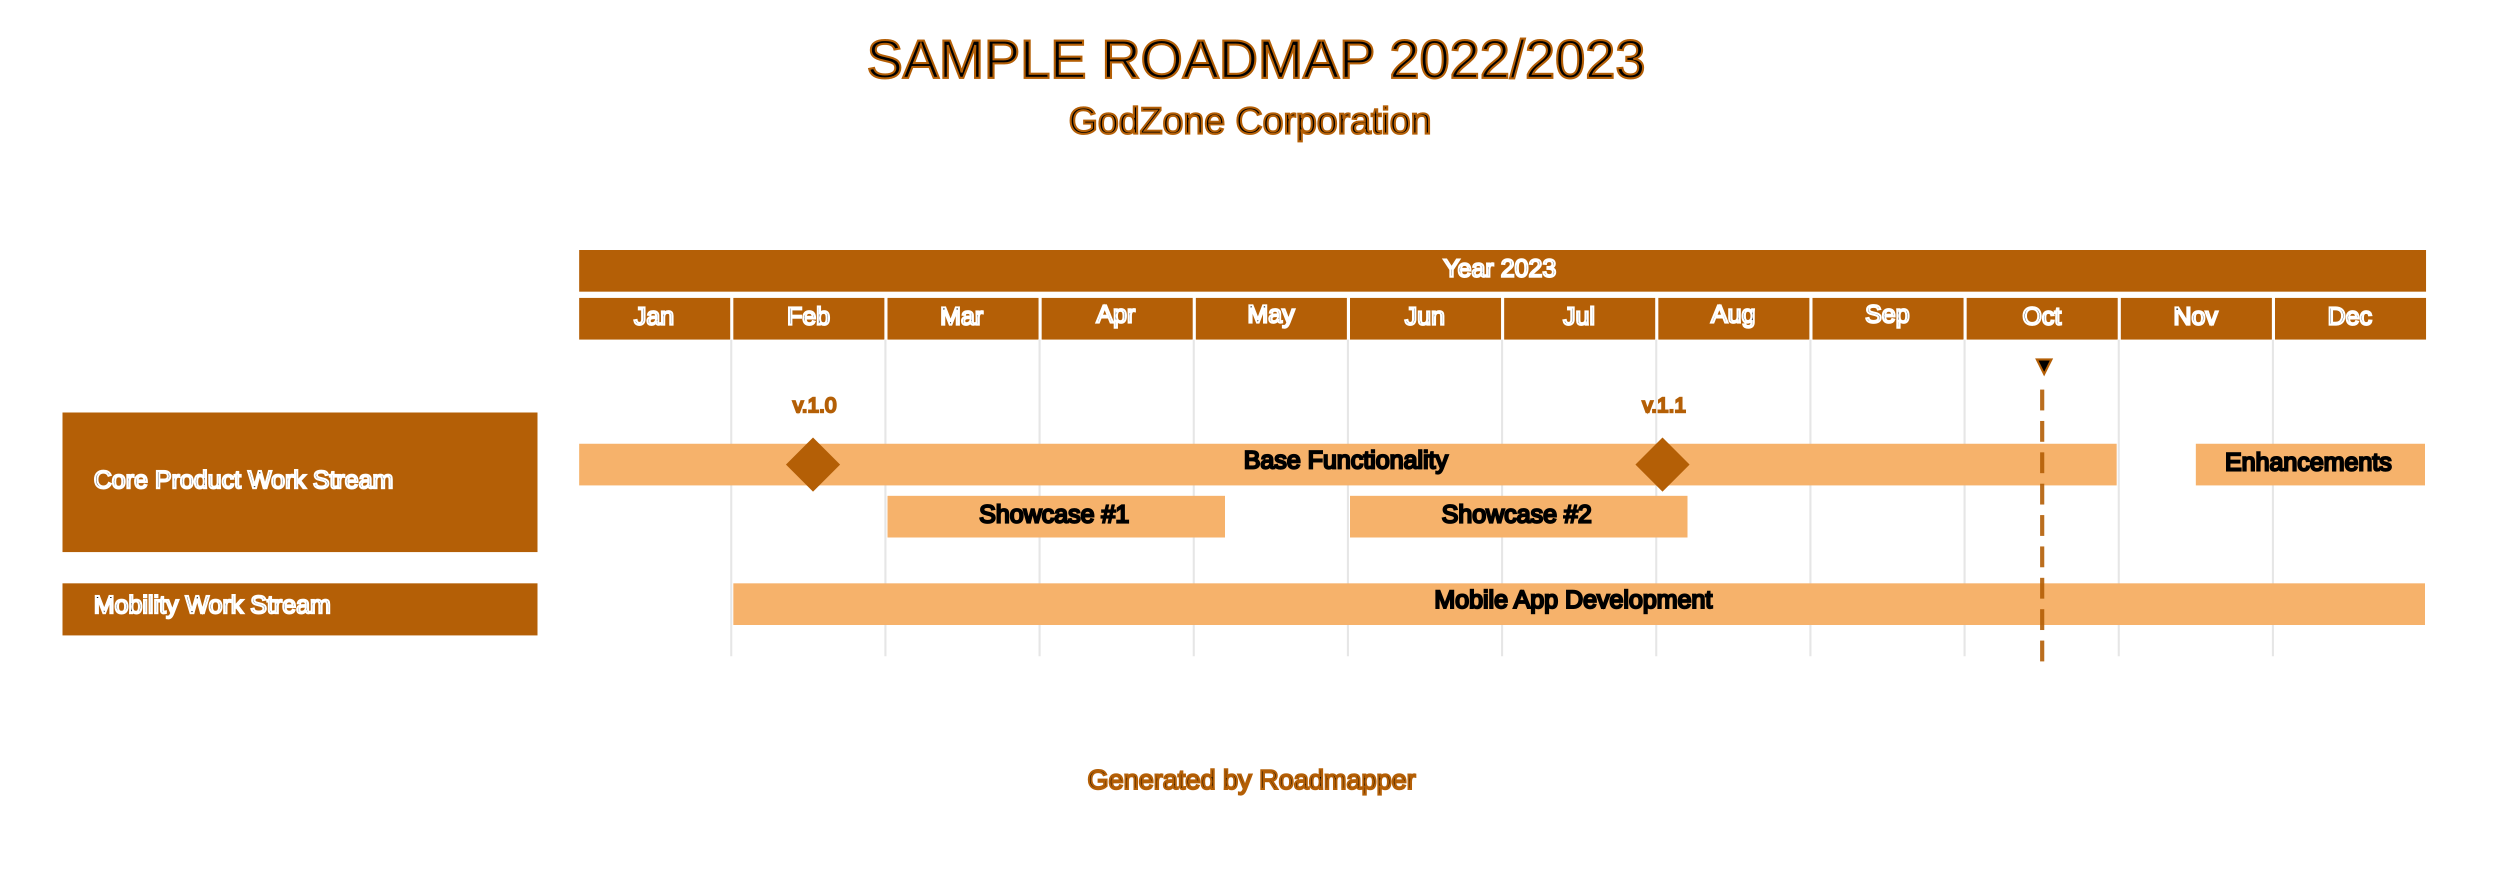
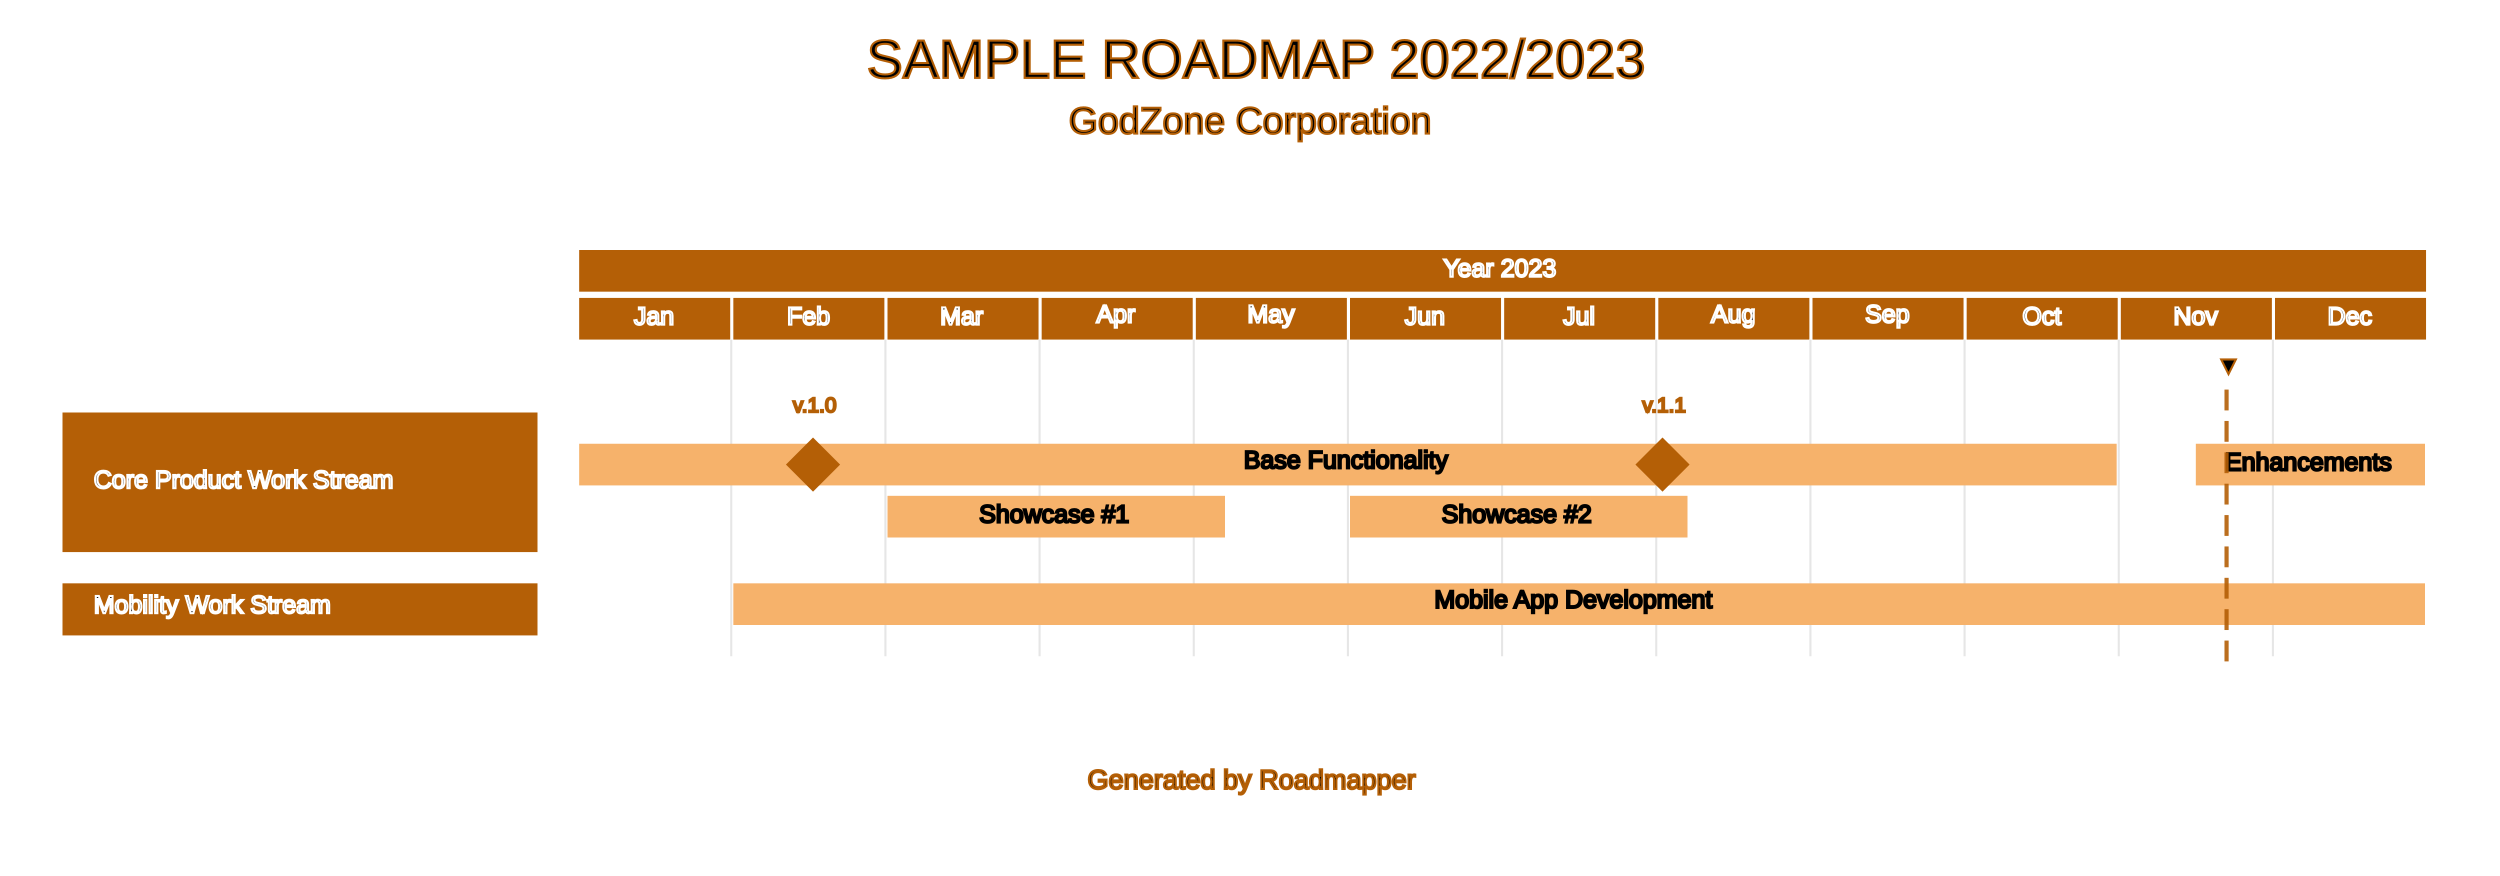
<svg xmlns="http://www.w3.org/2000/svg" width="1200" height="420" viewBox="0 0 1200 420">
  <defs>
</defs>
  <rect x="0" y="0" width="1200" height="1000" fill="#FFFFFF" />
  <text x="416.0" y="30" font-size="26" text-anchor="start" dominant-baseline="middle" font-family="Arial" stroke="#B45F06">SAMPLE ROADMAP 2022/2023</text>
  <text x="513.0" y="59" font-size="18" text-anchor="start" dominant-baseline="middle" font-family="Arial" stroke="#B45F06">GodZone Corporation</text>
  <rect x="278.0" y="120" width="886.5" height="20" fill="#B45F06" />
  <text x="692.75" y="124.5" font-size="12" stroke="#FFFFFF" text-anchor="start" dominant-baseline="hanging" font-family="Arial">Year 2023</text>
  <rect x="278.0" y="143" width="72.5" height="20" fill="#B45F06" />
  <text x="304.25" y="147.5" font-size="12" stroke="#FFFFFF" text-anchor="start" dominant-baseline="hanging" font-family="Arial">Jan</text>
  <rect x="352.0" y="143" width="72.5" height="20" fill="#B45F06" />
  <text x="377.75" y="147.5" font-size="12" stroke="#FFFFFF" text-anchor="start" dominant-baseline="hanging" font-family="Arial">Feb</text>
  <rect x="426.0" y="143" width="72.5" height="20" fill="#B45F06" />
  <text x="451.25" y="147.5" font-size="12" stroke="#FFFFFF" text-anchor="start" dominant-baseline="hanging" font-family="Arial">Mar</text>
  <rect x="500.0" y="143" width="72.5" height="20" fill="#B45F06" />
  <text x="526.25" y="146.5" font-size="12" stroke="#FFFFFF" text-anchor="start" dominant-baseline="hanging" font-family="Arial">Apr</text>
  <rect x="574.0" y="143" width="72.5" height="20" fill="#B45F06" />
  <text x="598.75" y="146.5" font-size="12" stroke="#FFFFFF" text-anchor="start" dominant-baseline="hanging" font-family="Arial">May</text>
  <rect x="648.0" y="143" width="72.5" height="20" fill="#B45F06" />
  <text x="674.25" y="147.5" font-size="12" stroke="#FFFFFF" text-anchor="start" dominant-baseline="hanging" font-family="Arial">Jun</text>
  <rect x="722.0" y="143" width="72.5" height="20" fill="#B45F06" />
  <text x="750.25" y="147.5" font-size="12" stroke="#FFFFFF" text-anchor="start" dominant-baseline="hanging" font-family="Arial">Jul</text>
  <rect x="796.0" y="143" width="72.5" height="20" fill="#B45F06" />
  <text x="821.25" y="146.5" font-size="12" stroke="#FFFFFF" text-anchor="start" dominant-baseline="hanging" font-family="Arial">Aug</text>
  <rect x="870.0" y="143" width="72.5" height="20" fill="#B45F06" />
  <text x="895.25" y="146.5" font-size="12" stroke="#FFFFFF" text-anchor="start" dominant-baseline="hanging" font-family="Arial">Sep</text>
  <rect x="944.0" y="143" width="72.5" height="20" fill="#B45F06" />
  <text x="970.75" y="147.5" font-size="12" stroke="#FFFFFF" text-anchor="start" dominant-baseline="hanging" font-family="Arial">Oct</text>
  <rect x="1018.0" y="143" width="72.5" height="20" fill="#B45F06" />
  <text x="1043.25" y="147.5" font-size="12" stroke="#FFFFFF" text-anchor="start" dominant-baseline="hanging" font-family="Arial">Nov</text>
  <rect x="1092.0" y="143" width="72.5" height="20" fill="#B45F06" />
  <text x="1117.25" y="147.5" font-size="12" stroke="#FFFFFF" text-anchor="start" dominant-baseline="hanging" font-family="Arial">Dec</text>
  <path d="M351.0,163 L351.0,315" stroke="#e6e6e6" stroke-opacity="50" stroke-width="1" />
  <path d="M425.0,163 L425.0,315" stroke="#e6e6e6" stroke-opacity="50" stroke-width="1" />
  <path d="M499.0,163 L499.0,315" stroke="#e6e6e6" stroke-opacity="50" stroke-width="1" />
  <path d="M573.0,163 L573.0,315" stroke="#e6e6e6" stroke-opacity="50" stroke-width="1" />
  <path d="M647.0,163 L647.0,315" stroke="#e6e6e6" stroke-opacity="50" stroke-width="1" />
  <path d="M721.0,163 L721.0,315" stroke="#e6e6e6" stroke-opacity="50" stroke-width="1" />
  <path d="M795.0,163 L795.0,315" stroke="#e6e6e6" stroke-opacity="50" stroke-width="1" />
  <path d="M869.0,163 L869.0,315" stroke="#e6e6e6" stroke-opacity="50" stroke-width="1" />
  <path d="M943.0,163 L943.0,315" stroke="#e6e6e6" stroke-opacity="50" stroke-width="1" />
  <path d="M1017.0,163 L1017.0,315" stroke="#e6e6e6" stroke-opacity="50" stroke-width="1" />
  <path d="M1091.0,163 L1091.0,315" stroke="#e6e6e6" stroke-opacity="50" stroke-width="1" />
  <rect x="30" y="198" width="228.0" height="67" fill="#B45F06" />
  <text x="45" y="226.0" font-size="12" stroke="#FFFFFF" text-anchor="start" dominant-baseline="hanging" font-family="Arial">Core Product Work Stream</text>
  <rect x="278" y="213" width="738" height="20" fill="#F6B26B" />
  <text x="597.0" y="216.5" font-size="12" stroke="#000000" text-anchor="start" dominant-baseline="hanging" font-family="Arial">Base Functionality</text>
  <rect x="1054" y="213" width="110" height="20" fill="#F6B26B" />
  <text x="1068.0" y="217.5" font-size="12" stroke="#000000" text-anchor="start" dominant-baseline="hanging" font-family="Arial">Enhancements</text>
  <path d="M390.25,210 L403.25,223.0 L390.25,236 L377.25,223.0" fill="#B45F06" />
  <text x="380.583" y="195" font-size="10" text-anchor="start" dominant-baseline="middle" font-family="Arial" stroke="#B45F06">v.1.0</text>
  <path d="M798.0,210 L811.0,223.0 L798.0,236 L785.0,223.0" fill="#B45F06" />
  <text x="788.333" y="195" font-size="10" text-anchor="start" dominant-baseline="middle" font-family="Arial" stroke="#B45F06">v.1.1</text>
  <rect x="426" y="238" width="162" height="20" fill="#F6B26B" />
  <text x="470.0" y="242.5" font-size="12" stroke="#000000" text-anchor="start" dominant-baseline="hanging" font-family="Arial">Showcase #1</text>
  <rect x="648" y="238" width="162" height="20" fill="#F6B26B" />
  <text x="692.0" y="242.5" font-size="12" stroke="#000000" text-anchor="start" dominant-baseline="hanging" font-family="Arial">Showcase #2</text>
  <rect x="30" y="280" width="228.0" height="25" fill="#B45F06" />
  <text x="45" y="286.0" font-size="12" stroke="#FFFFFF" text-anchor="start" dominant-baseline="hanging" font-family="Arial">Mobility Work Stream</text>
  <rect x="352" y="280" width="812" height="20" fill="#F6B26B" />
  <text x="688.5" y="283.5" font-size="12" stroke="#000000" text-anchor="start" dominant-baseline="hanging" font-family="Arial">Mobile App Development</text>
-   <text x="975.25" y="176" font-size="12" text-anchor="start" dominant-baseline="middle" font-family="Arial" stroke="#B45F06">▼</text>
-   <path d="M980.25,187.0 L980.25,197.0" stroke="#B45F06" stroke-opacity="0.9" stroke-width="2" />
-   <path d="M980.25,202.059 L980.25,212.059" stroke="#B45F06" stroke-opacity="0.9" stroke-width="2" />
-   <path d="M980.25,217.118 L980.25,227.118" stroke="#B45F06" stroke-opacity="0.9" stroke-width="2" />
-   <path d="M980.25,232.176 L980.25,242.176" stroke="#B45F06" stroke-opacity="0.9" stroke-width="2" />
-   <path d="M980.25,247.235 L980.25,257.235" stroke="#B45F06" stroke-opacity="0.9" stroke-width="2" />
-   <path d="M980.25,262.294 L980.25,272.294" stroke="#B45F06" stroke-opacity="0.9" stroke-width="2" />
-   <path d="M980.25,277.353 L980.25,287.353" stroke="#B45F06" stroke-opacity="0.9" stroke-width="2" />
-   <path d="M980.25,292.412 L980.25,302.412" stroke="#B45F06" stroke-opacity="0.9" stroke-width="2" />
-   <path d="M980.25,307.471 L980.25,317.471" stroke="#B45F06" stroke-opacity="0.9" stroke-width="2" />
+   <text x="1063.75" y="176" font-size="12" text-anchor="start" dominant-baseline="middle" font-family="Arial" stroke="#B45F06">▼</text>
+   <path d="M1068.75,187.0 L1068.75,197.0" stroke="#B45F06" stroke-opacity="0.9" stroke-width="2" />
+   <path d="M1068.75,202.059 L1068.75,212.059" stroke="#B45F06" stroke-opacity="0.9" stroke-width="2" />
+   <path d="M1068.75,217.118 L1068.75,227.118" stroke="#B45F06" stroke-opacity="0.9" stroke-width="2" />
+   <path d="M1068.75,232.176 L1068.75,242.176" stroke="#B45F06" stroke-opacity="0.9" stroke-width="2" />
+   <path d="M1068.75,247.235 L1068.75,257.235" stroke="#B45F06" stroke-opacity="0.9" stroke-width="2" />
+   <path d="M1068.75,262.294 L1068.75,272.294" stroke="#B45F06" stroke-opacity="0.9" stroke-width="2" />
+   <path d="M1068.75,277.353 L1068.75,287.353" stroke="#B45F06" stroke-opacity="0.9" stroke-width="2" />
+   <path d="M1068.75,292.412 L1068.75,302.412" stroke="#B45F06" stroke-opacity="0.9" stroke-width="2" />
+   <path d="M1068.75,307.471 L1068.75,317.471" stroke="#B45F06" stroke-opacity="0.9" stroke-width="2" />
  <text x="522.0" y="375" font-size="13" text-anchor="start" dominant-baseline="middle" font-family="Arial" stroke="#B45F06">Generated by Roadmapper</text>
</svg>
